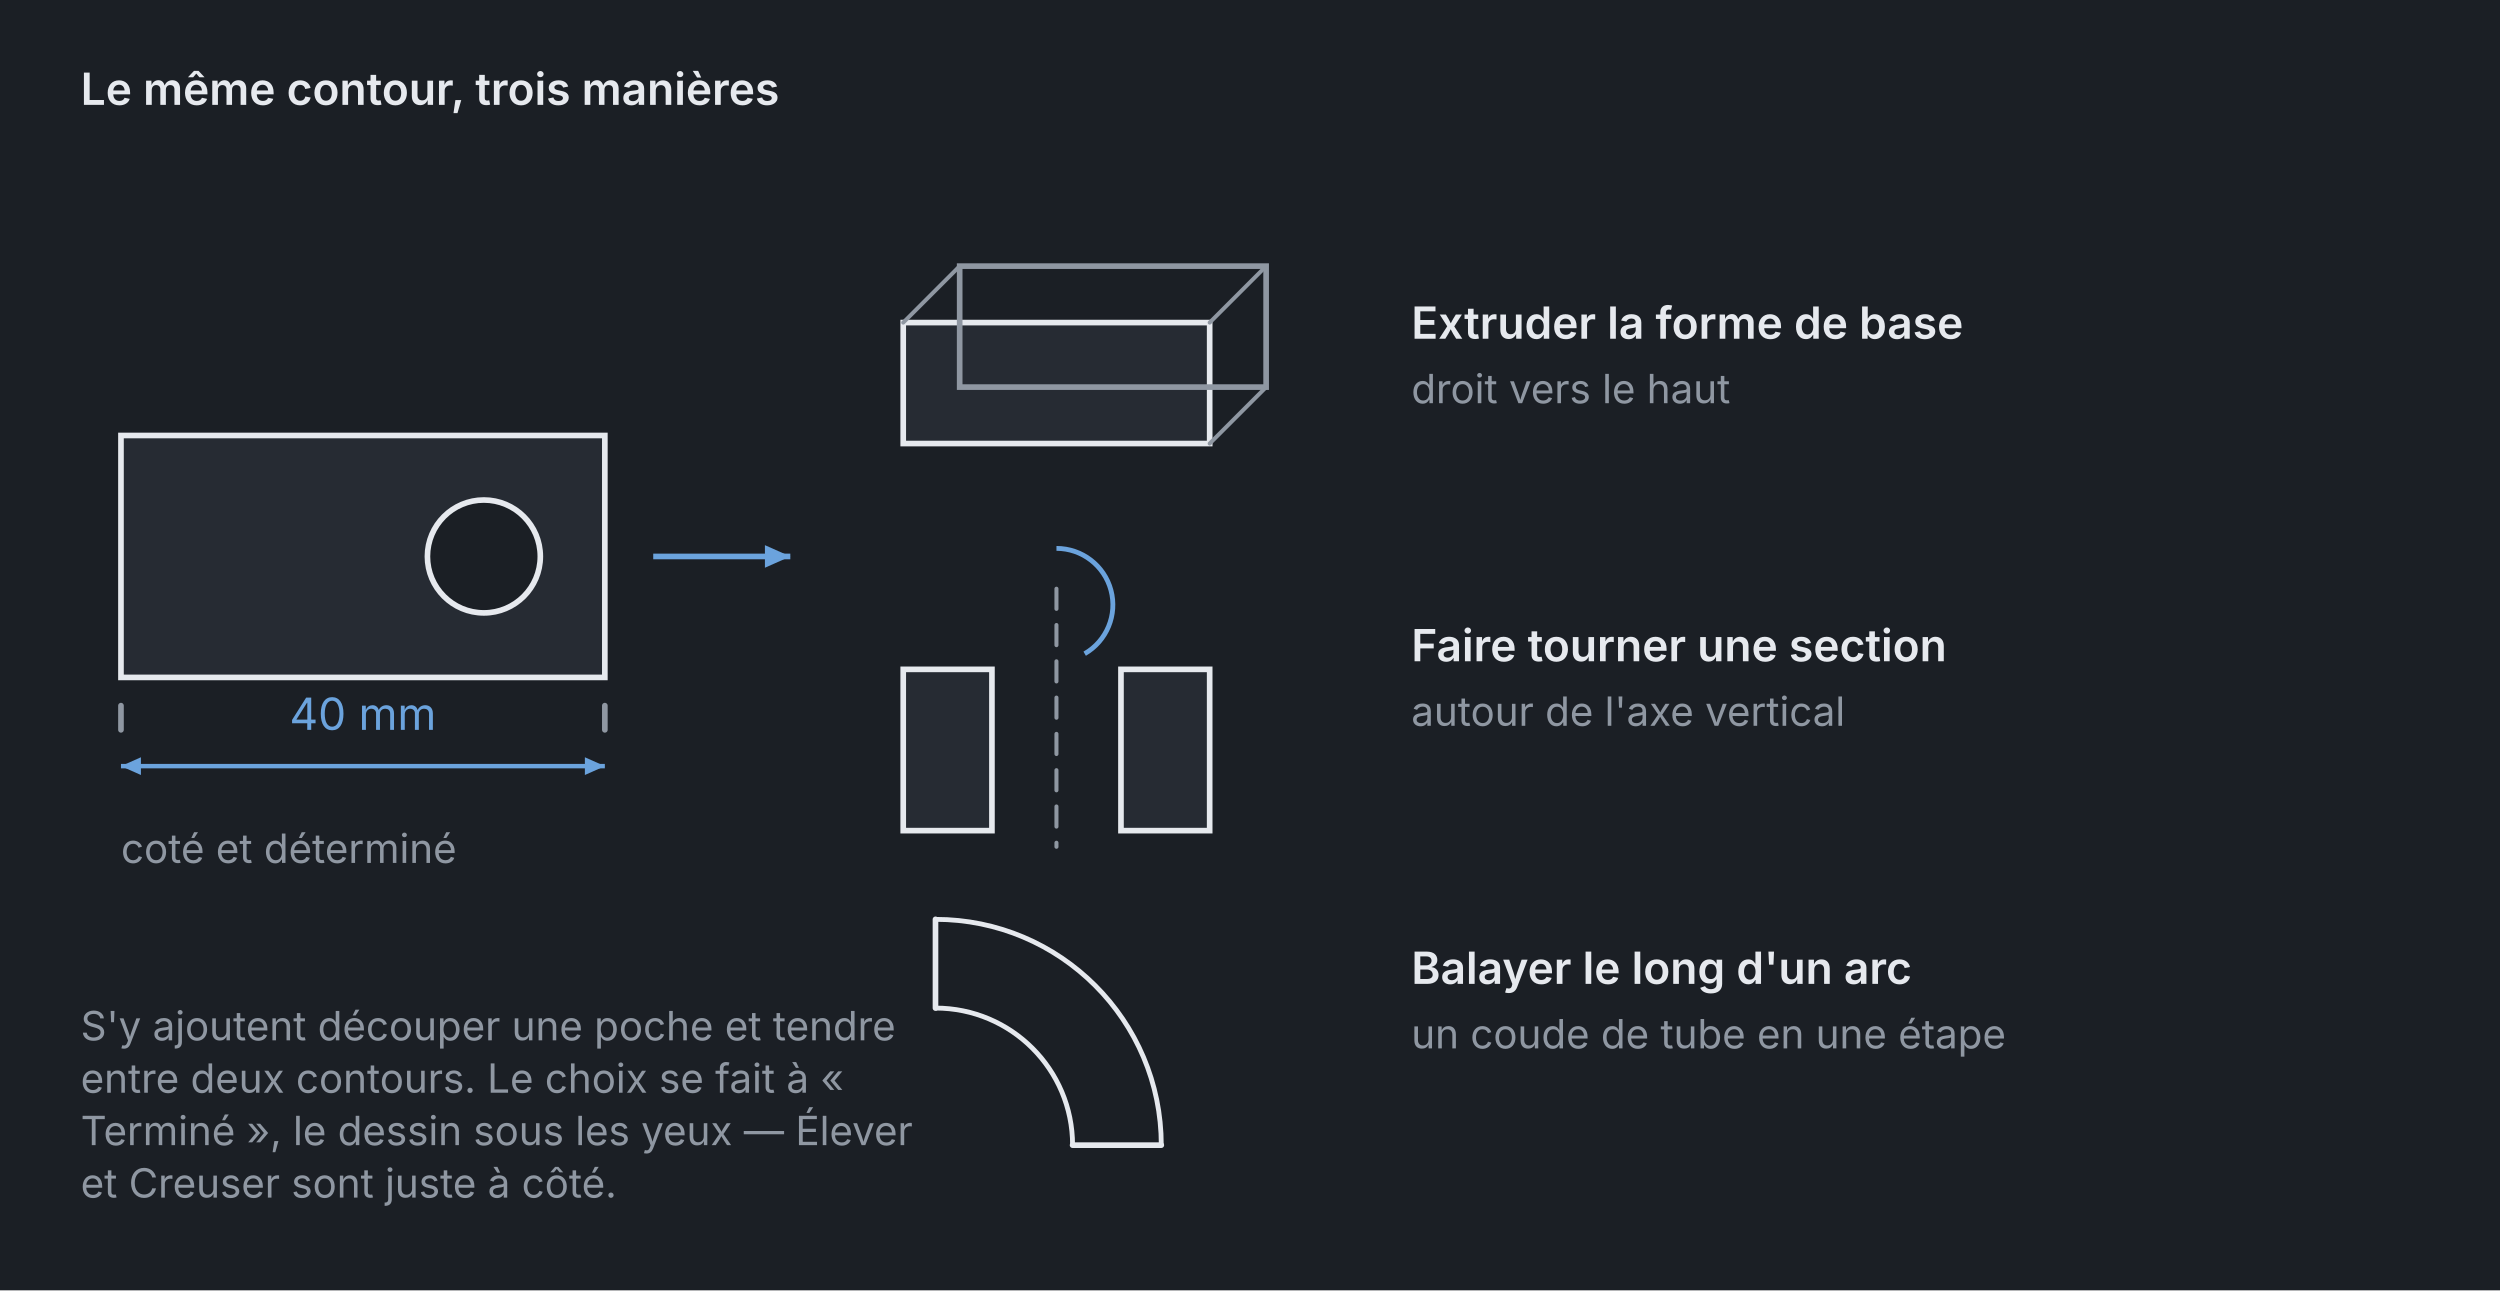
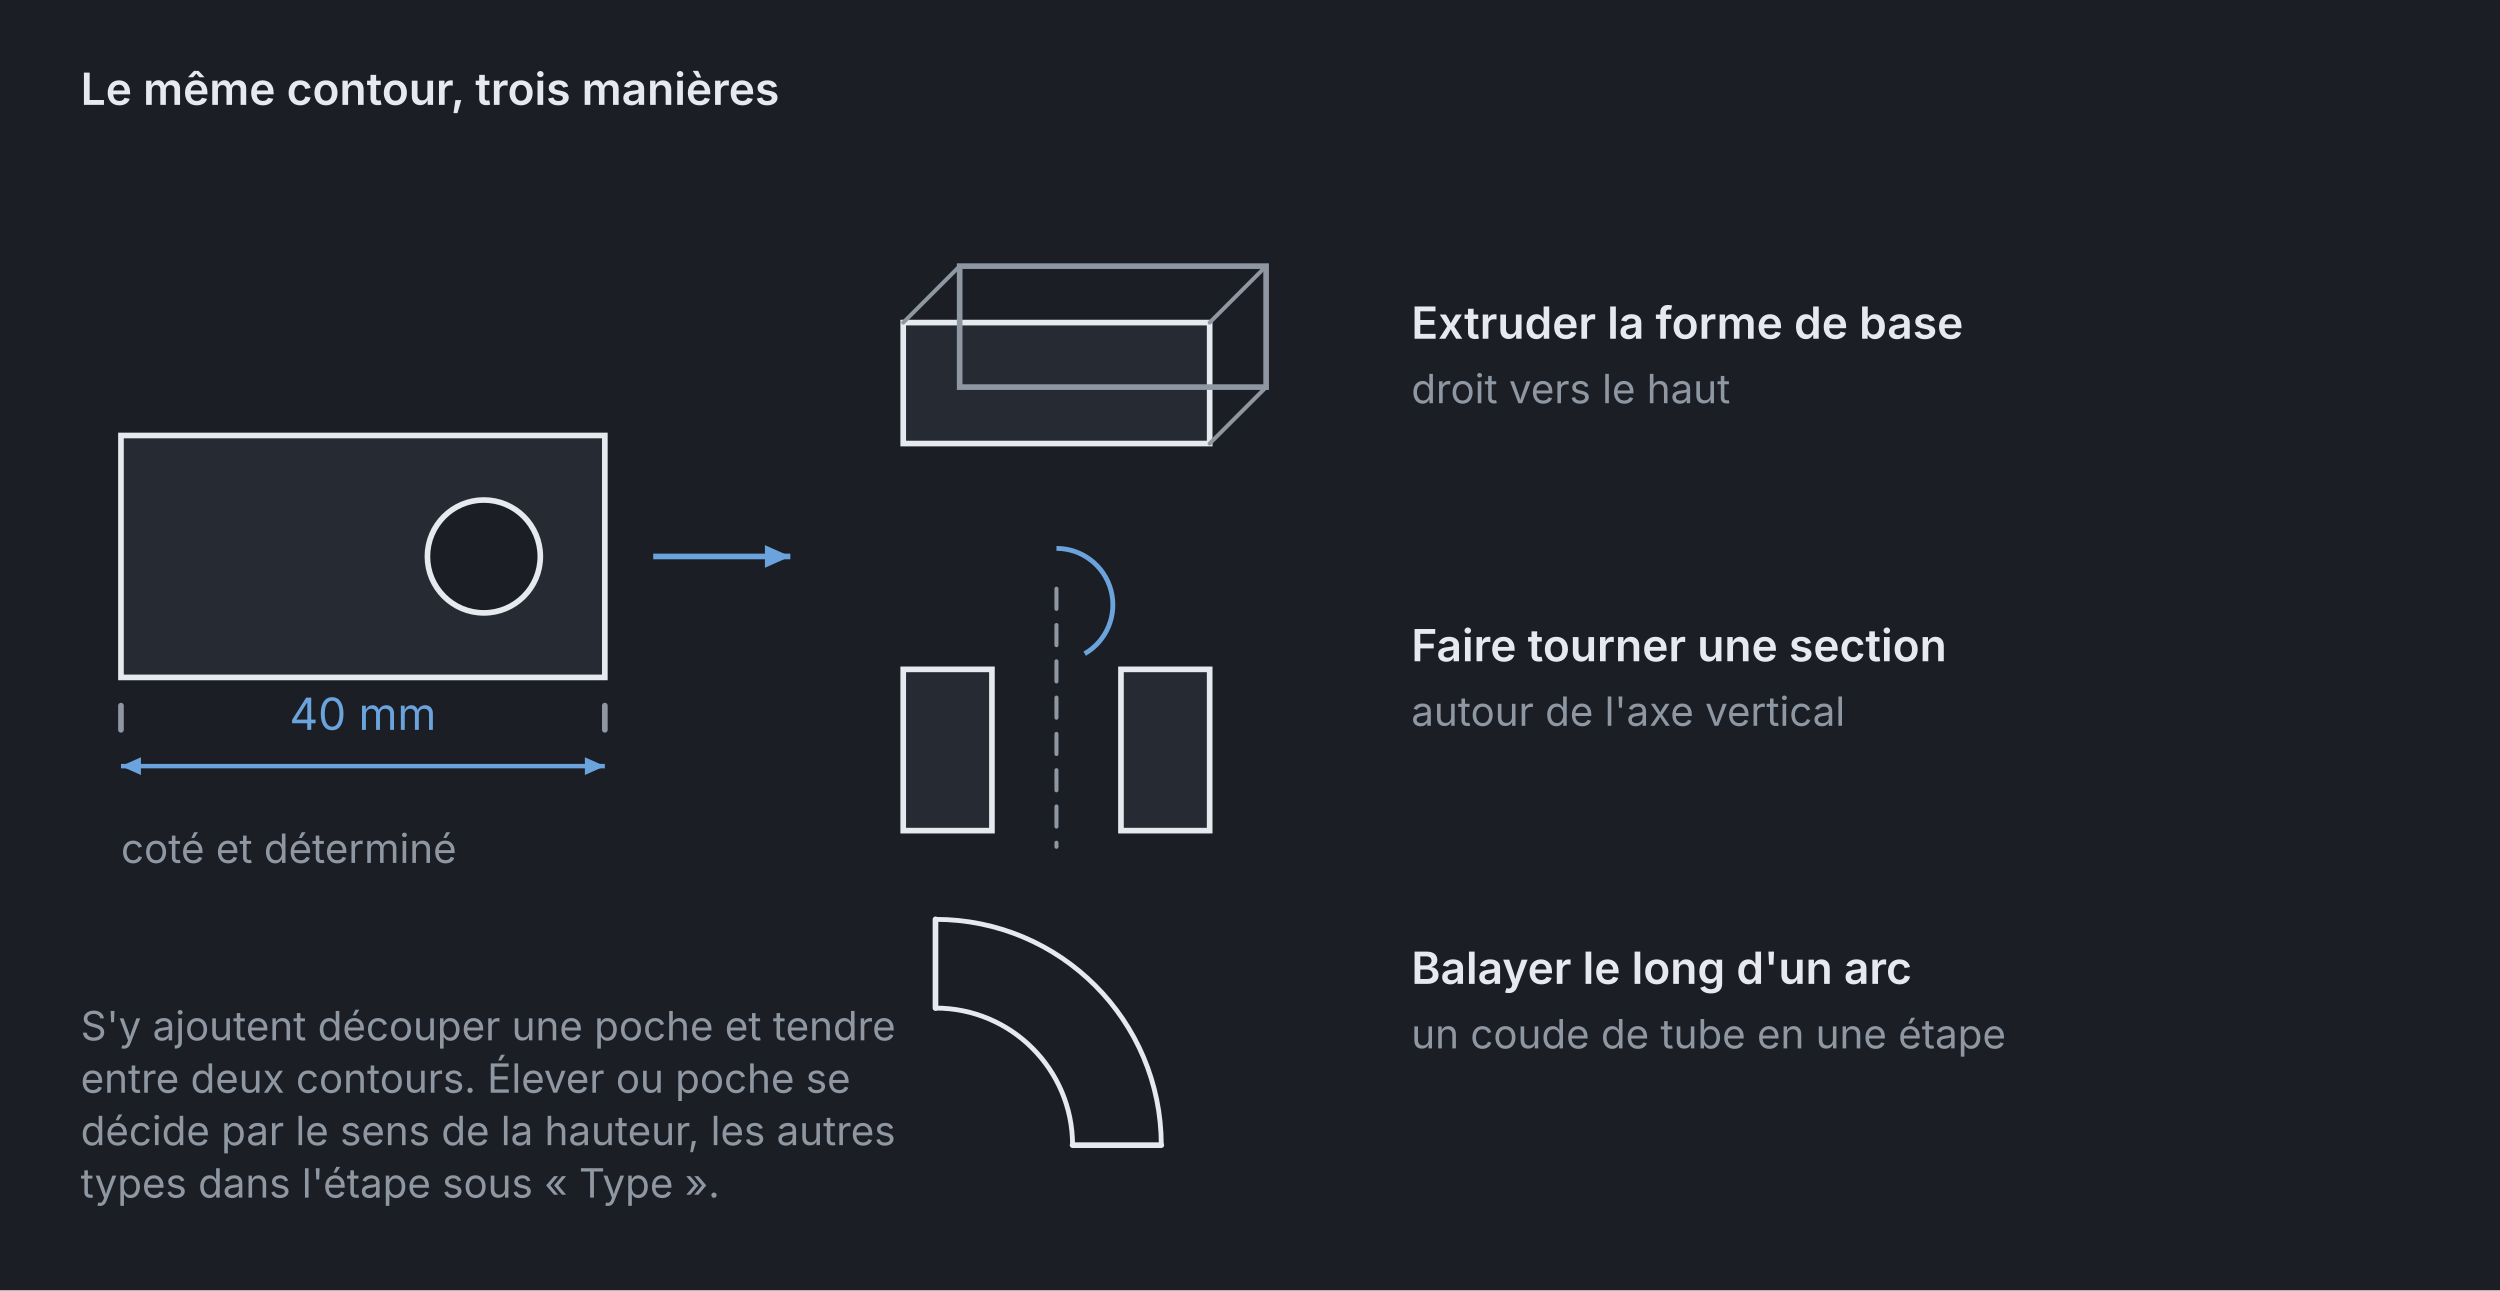
<svg xmlns="http://www.w3.org/2000/svg" viewBox="0 0 620 320" width="620" height="320">
  <defs>
    <marker id="arrow6ba3dd" viewBox="0 0 10 10" refX="9" refY="5" markerWidth="5" markerHeight="5" orient="auto-start-reverse">
      <path d="M 0 1 L 9 5 L 0 9 z" fill="#6ba3dd" />
    </marker>
  </defs>
  <rect x="0" y="0" width="620" height="320" fill="#1b1f25" />
  <text x="20" y="26" fill="#e6e9ee" font-size="11" font-family="system-ui, -apple-system, Segoe UI, sans-serif" text-anchor="start" font-weight="600">Le même contour, trois manières</text>
  <polygon points="30,108 150,108 150,168 30,168" fill="#262b33" stroke="#e6e9ee" stroke-width="1.4" />
  <circle cx="120" cy="138" r="14" fill="#1b1f25" stroke="#e6e9ee" stroke-width="1.4" />
  <line x1="30" y1="175" x2="30" y2="181" stroke="#8f97a2" stroke-width="1.4" stroke-linecap="round" />
  <line x1="150" y1="175" x2="150" y2="181" stroke="#8f97a2" stroke-width="1.4" stroke-linecap="round" />
  <line x1="30" y1="190" x2="150" y2="190" stroke="#6ba3dd" stroke-width="1.1" marker-start="url(#arrow6ba3dd)" marker-end="url(#arrow6ba3dd)" />
  <text x="90" y="181" fill="#6ba3dd" font-size="11" font-family="system-ui, -apple-system, Segoe UI, sans-serif" text-anchor="middle">40 mm</text>
  <text x="30" y="214" fill="#8f97a2" font-size="10" font-family="system-ui, -apple-system, Segoe UI, sans-serif" text-anchor="start">coté et déterminé</text>
  <line x1="162" y1="138" x2="196" y2="138" stroke="#6ba3dd" stroke-width="1.4" marker-end="url(#arrow6ba3dd)" />
  <text x="350" y="84" fill="#e6e9ee" font-size="11" font-family="system-ui, -apple-system, Segoe UI, sans-serif" text-anchor="start" font-weight="600">Extruder la forme de base</text>
  <text x="350" y="100" fill="#8f97a2" font-size="10" font-family="system-ui, -apple-system, Segoe UI, sans-serif" text-anchor="start">droit vers le haut</text>
  <text x="350" y="164" fill="#e6e9ee" font-size="11" font-family="system-ui, -apple-system, Segoe UI, sans-serif" text-anchor="start" font-weight="600">Faire tourner une section</text>
  <text x="350" y="180" fill="#8f97a2" font-size="10" font-family="system-ui, -apple-system, Segoe UI, sans-serif" text-anchor="start">autour de l'axe vertical</text>
  <text x="350" y="244" fill="#e6e9ee" font-size="11" font-family="system-ui, -apple-system, Segoe UI, sans-serif" text-anchor="start" font-weight="600">Balayer le long d'un arc</text>
  <text x="350" y="260" fill="#8f97a2" font-size="10" font-family="system-ui, -apple-system, Segoe UI, sans-serif" text-anchor="start">un coude de tube en une étape</text>
  <polygon points="224,80 300,80 300,110 224,110" fill="#262b33" stroke="#e6e9ee" stroke-width="1.4" />
  <polygon points="238,66 314,66 314,96 238,96" fill="none" stroke="#8f97a2" stroke-width="1.4" />
  <line x1="224" y1="80" x2="238" y2="66" stroke="#8f97a2" stroke-width="1" stroke-linecap="round" />
  <line x1="300" y1="80" x2="314" y2="66" stroke="#8f97a2" stroke-width="1" stroke-linecap="round" />
  <line x1="300" y1="110" x2="314" y2="96" stroke="#8f97a2" stroke-width="1" stroke-linecap="round" />
  <line x1="262" y1="146" x2="262" y2="210" stroke="#8f97a2" stroke-width="1" stroke-dasharray="5 4" stroke-linecap="round" />
  <polygon points="224,166 246,166 246,206 224,206" fill="#262b33" stroke="#e6e9ee" stroke-width="1.4" />
  <polygon points="300,166 278,166 278,206 300,206" fill="#262b33" stroke="#e6e9ee" stroke-width="1.4" />
  <path d="M 262 136 A 14 14 0 0 1 269 162.12" fill="none" stroke="#6ba3dd" stroke-width="1.2" />
  <path d="M 232 228 A 56 56 0 0 1 288 284" fill="none" stroke="#e6e9ee" stroke-width="1.2" />
  <path d="M 232 250 A 34 34 0 0 1 266 284" fill="none" stroke="#e6e9ee" stroke-width="1.2" />
  <line x1="266" y1="284" x2="288" y2="284" stroke="#e6e9ee" stroke-width="1.4" stroke-linecap="round" />
  <line x1="232" y1="228" x2="232" y2="250" stroke="#e6e9ee" stroke-width="1.4" stroke-linecap="round" />
  <text x="20" y="258" fill="#8f97a2" font-size="10" font-family="system-ui, -apple-system, Segoe UI, sans-serif" text-anchor="start">S'y ajoutent découper une poche et tendre</text>
-   <text x="20" y="271" fill="#8f97a2" font-size="10" font-family="system-ui, -apple-system, Segoe UI, sans-serif" text-anchor="start">entre deux contours. Le choix se fait à «</text>
-   <text x="20" y="284" fill="#8f97a2" font-size="10" font-family="system-ui, -apple-system, Segoe UI, sans-serif" text-anchor="start">Terminé », le dessin sous les yeux — Élever</text>
-   <text x="20" y="297" fill="#8f97a2" font-size="10" font-family="system-ui, -apple-system, Segoe UI, sans-serif" text-anchor="start">et Creuser sont juste à côté.</text>
+   <text x="20" y="271" fill="#8f97a2" font-size="10" font-family="system-ui, -apple-system, Segoe UI, sans-serif" text-anchor="start">entre deux contours. Élever ou poche se</text>
+   <text x="20" y="284" fill="#8f97a2" font-size="10" font-family="system-ui, -apple-system, Segoe UI, sans-serif" text-anchor="start">décide par le sens de la hauteur, les autres</text>
+   <text x="20" y="297" fill="#8f97a2" font-size="10" font-family="system-ui, -apple-system, Segoe UI, sans-serif" text-anchor="start">types dans l'étape sous « Type ».</text>
</svg>
